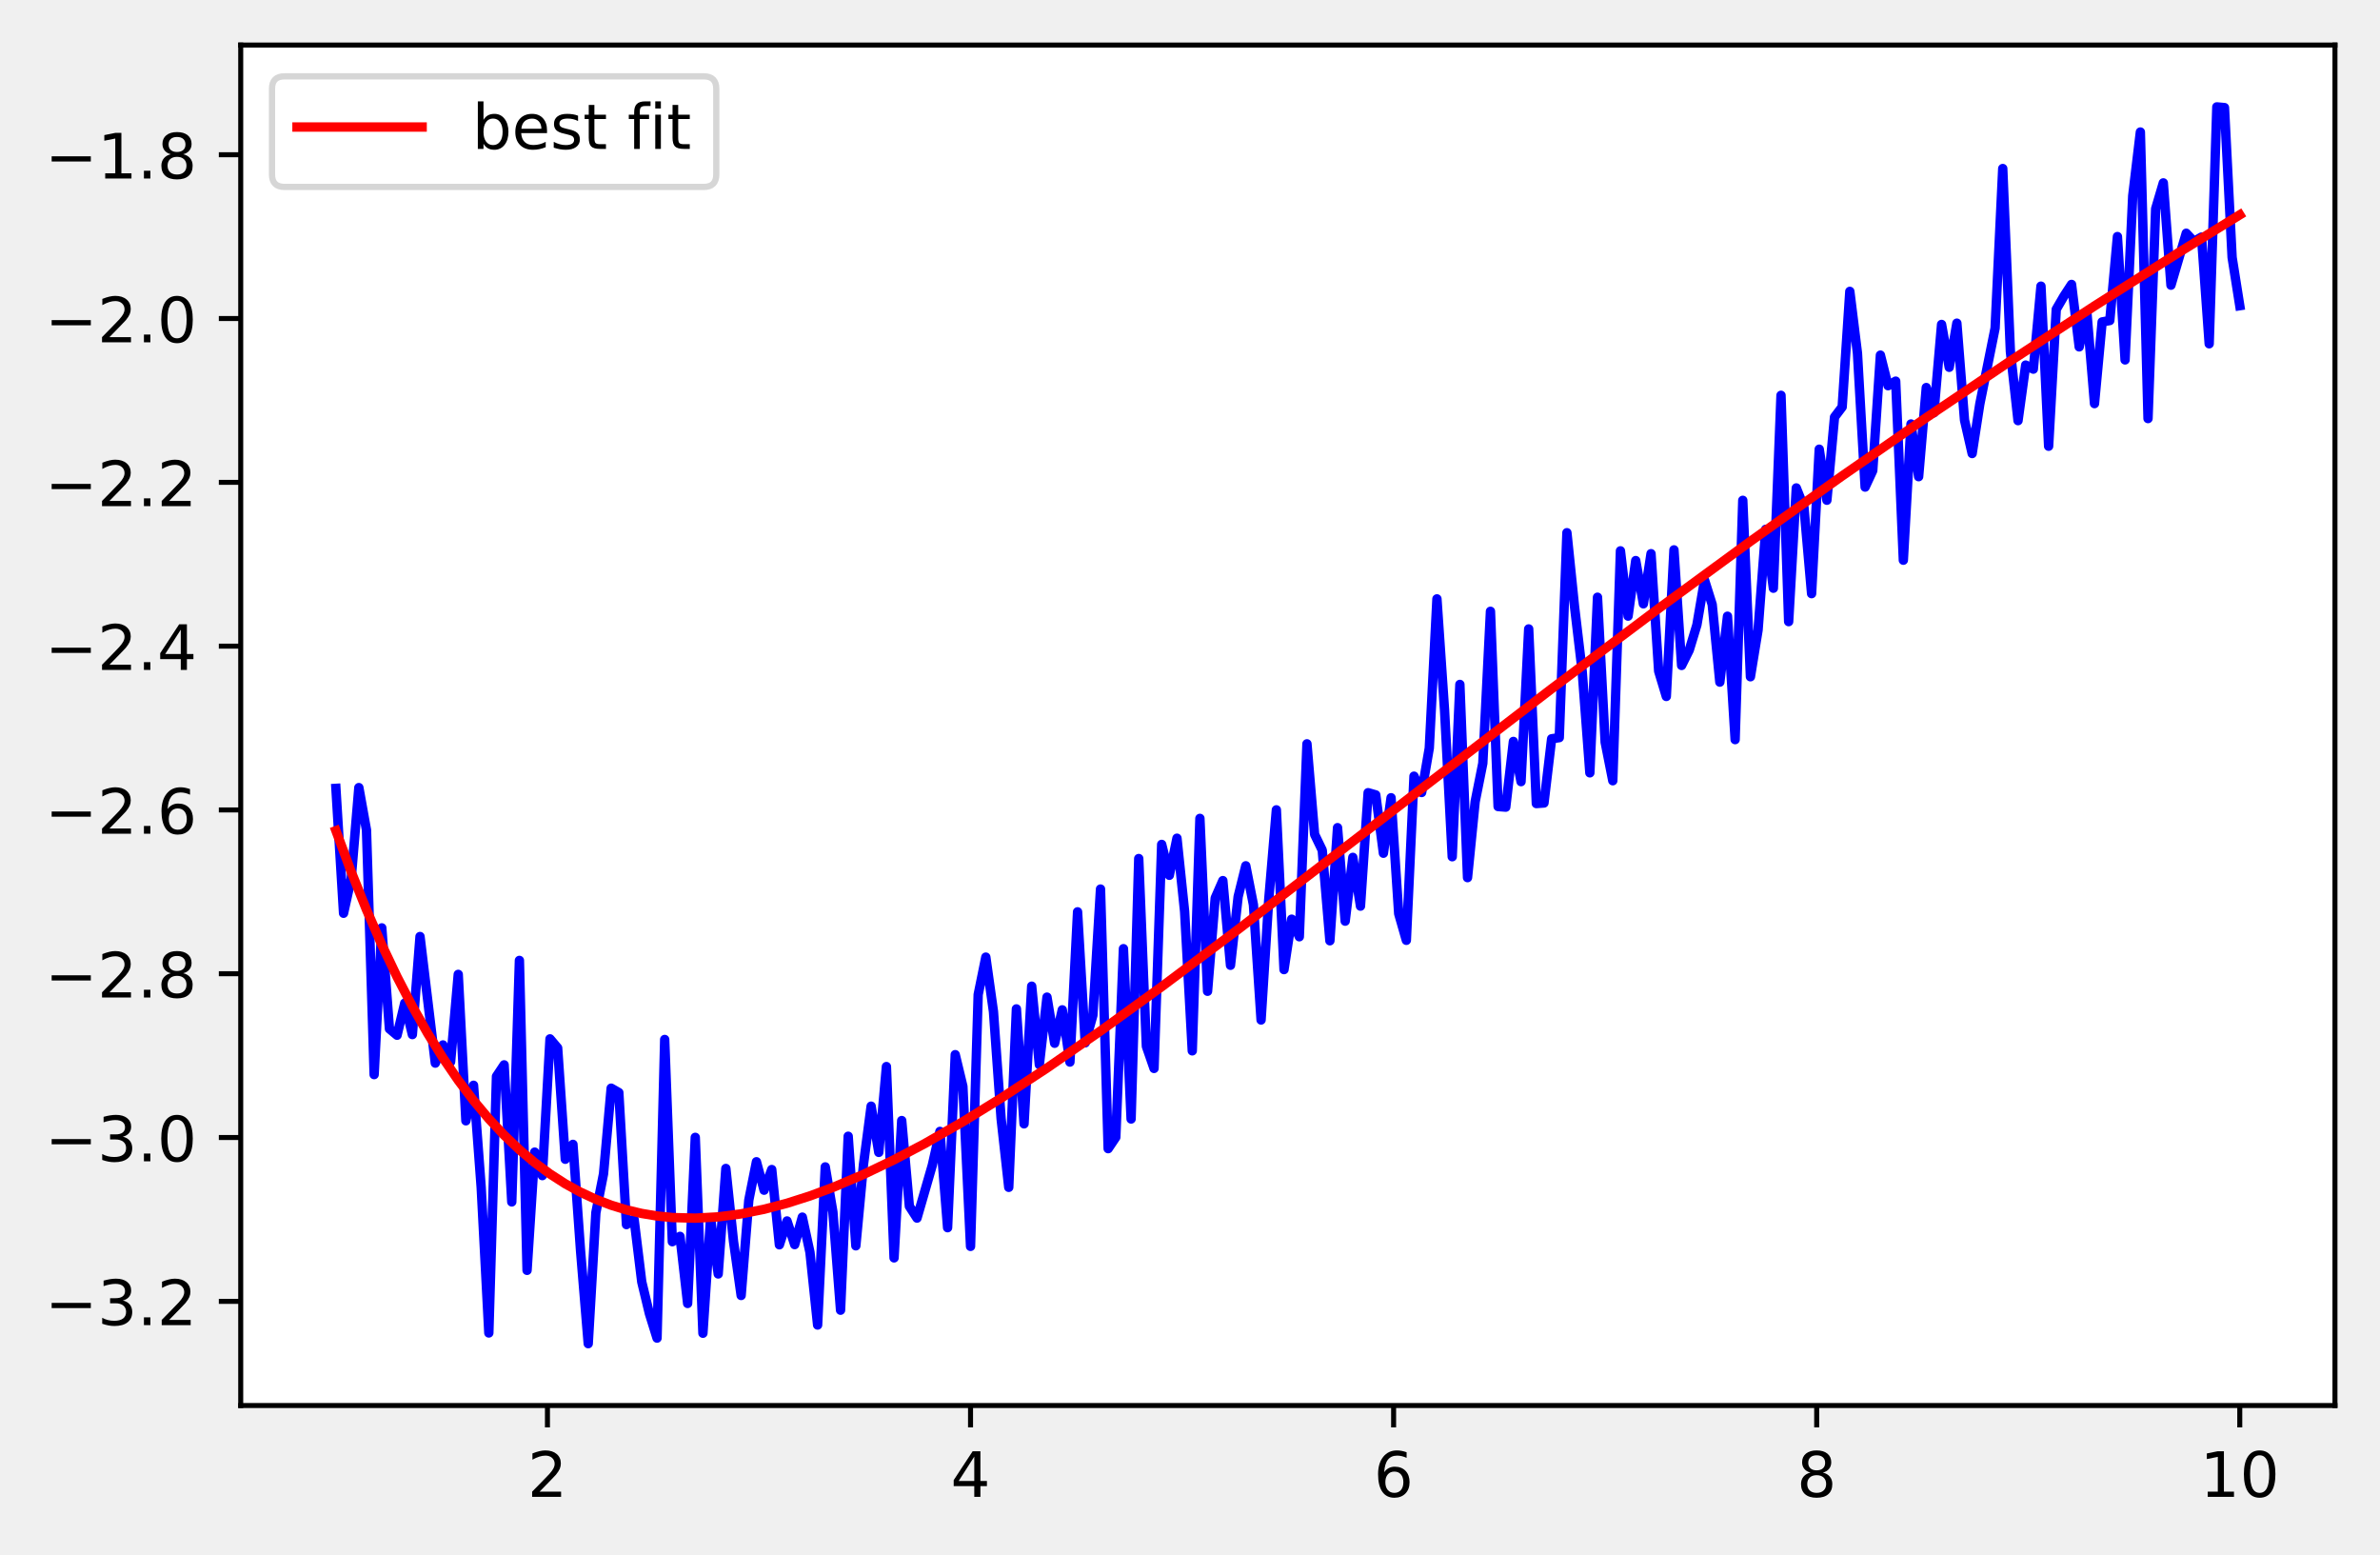
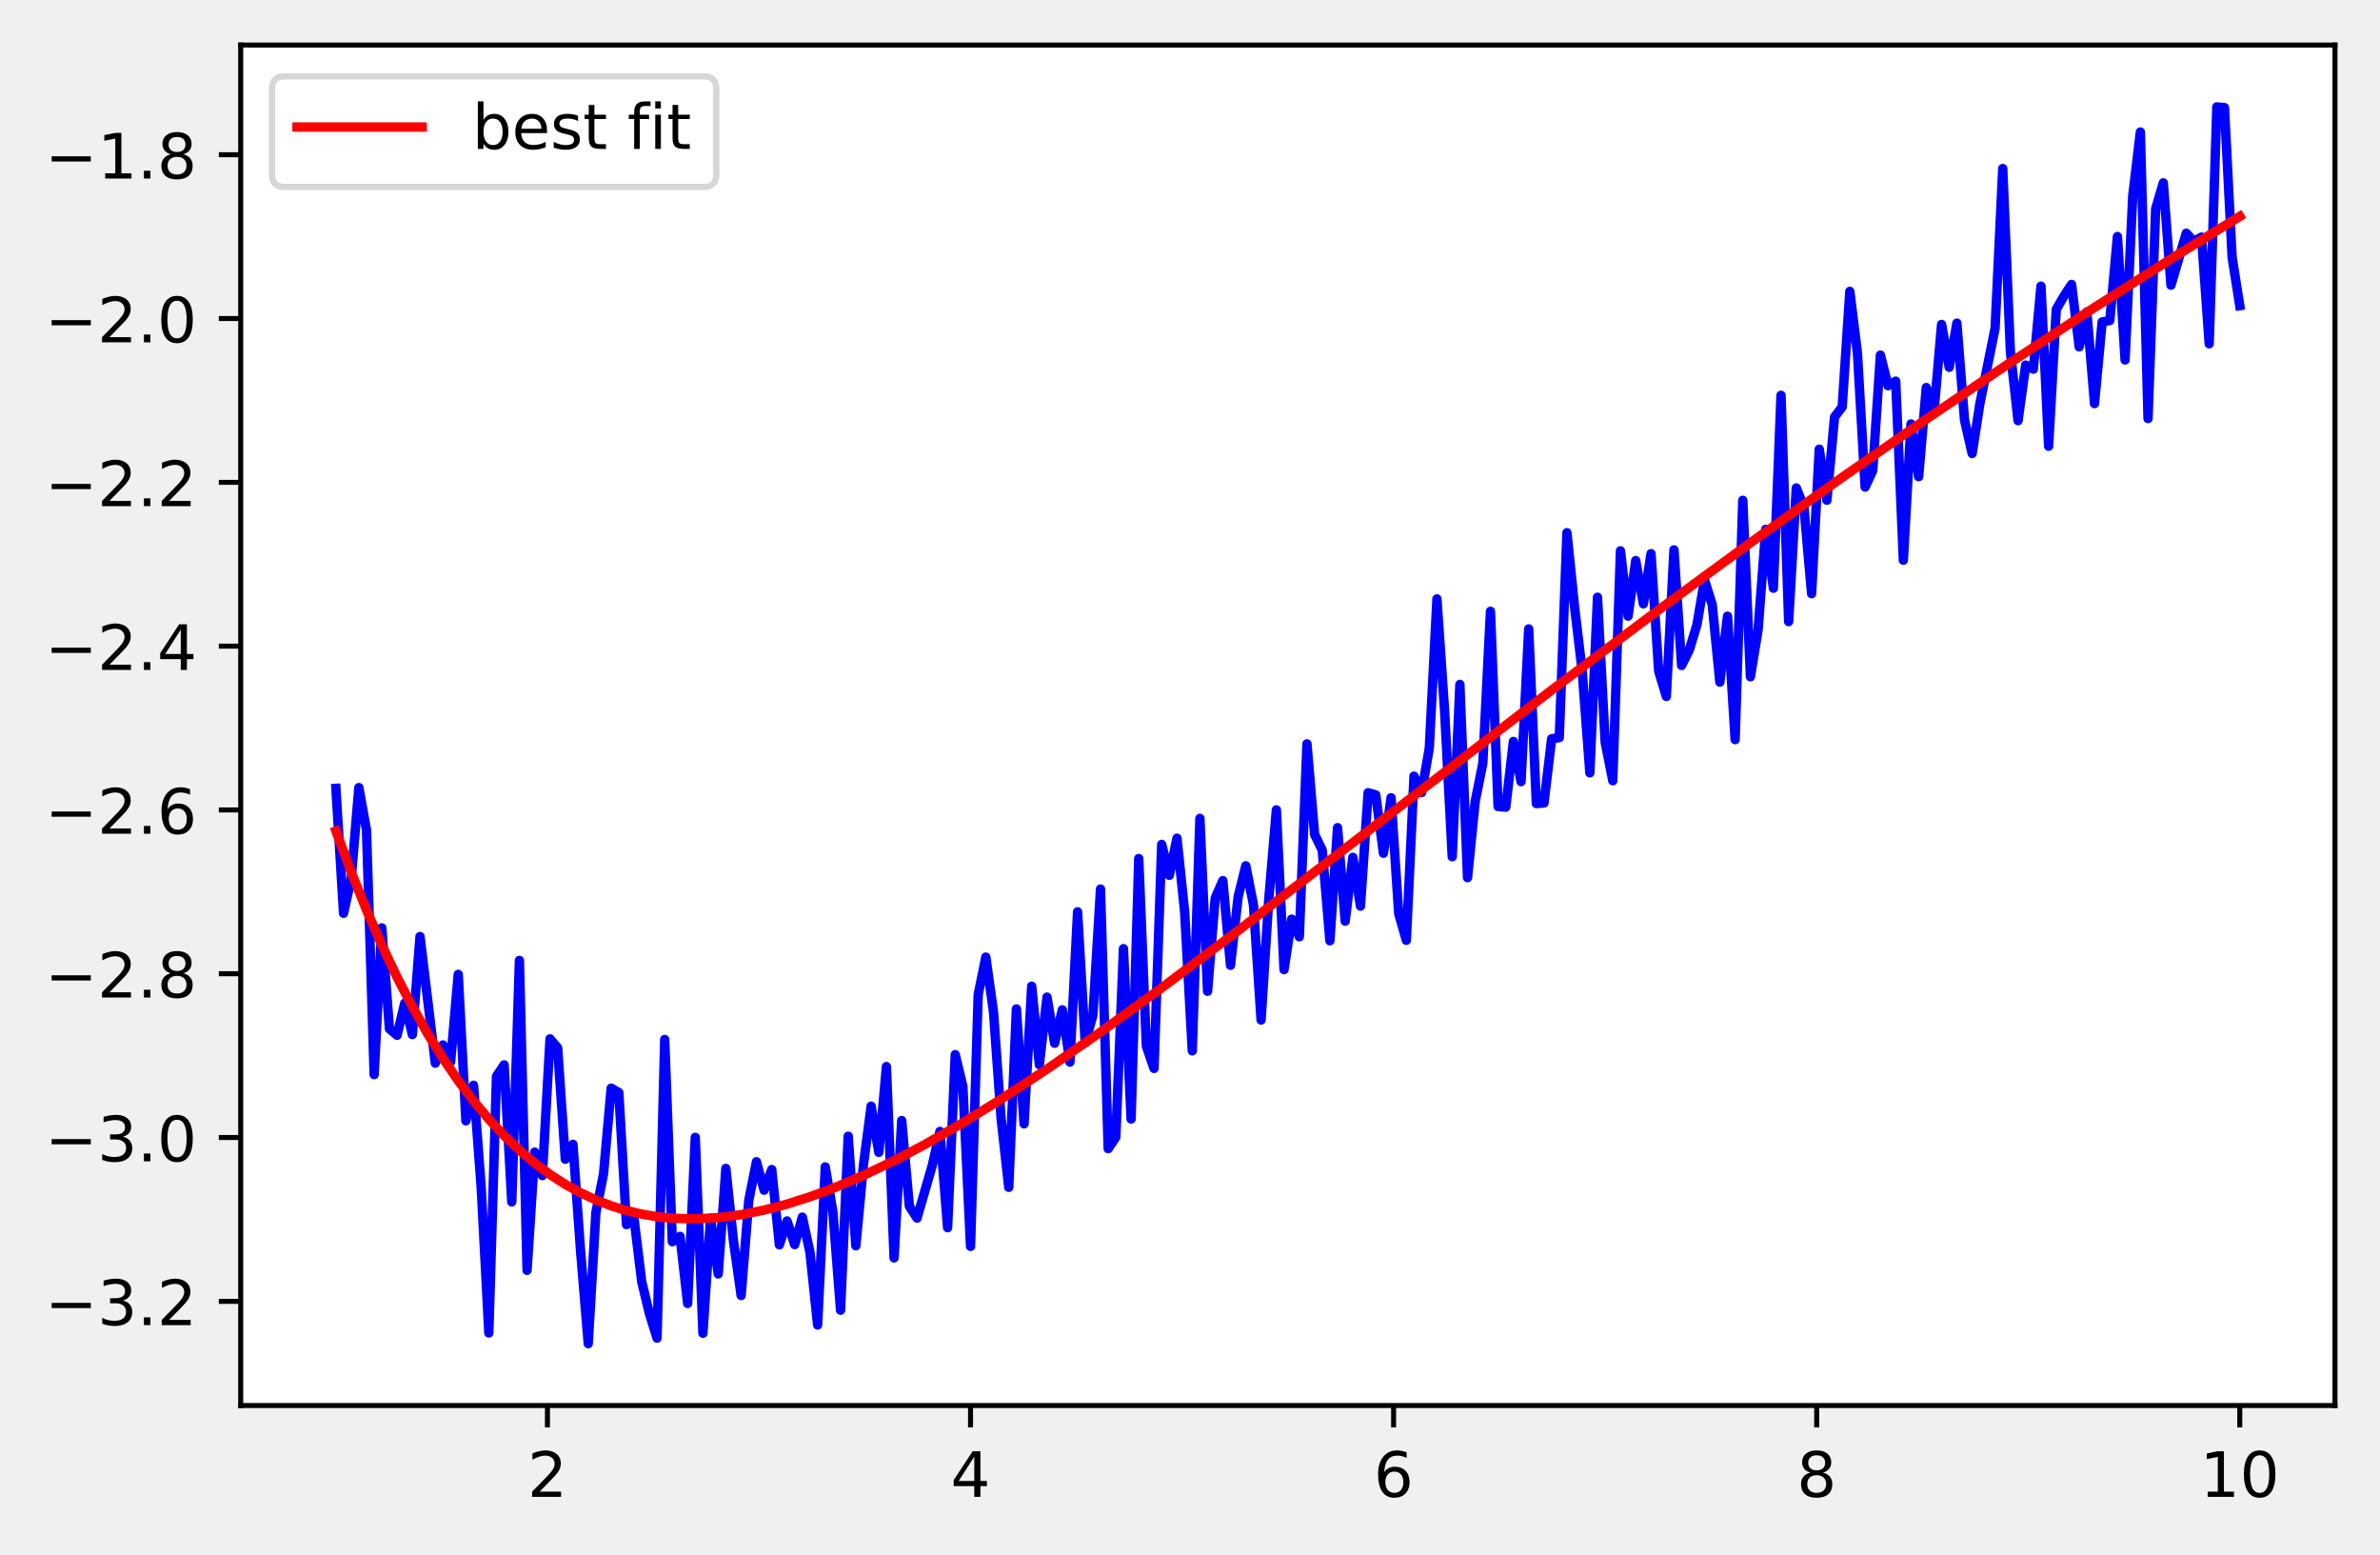
<svg xmlns="http://www.w3.org/2000/svg" xmlns:xlink="http://www.w3.org/1999/xlink" height="248.518pt" version="1.1" viewBox="0 0 380.483 248.518" width="380.483pt">
  <defs>
    <style type="text/css">
*{stroke-linecap:butt;stroke-linejoin:round;}
  </style>
  </defs>
  <g id="figure_1">
    <g id="patch_1">
-       <path d="M -0 248.518 L 380.483 248.518 L 380.483 0 L -0 0 z " style="fill:none;" />
+       <path d="M -0 248.518  L 380.483 248.518  L 380.483 0  L -0 0  z " style="fill:none;" />
    </g>
    <g id="axes_1">
      <g id="patch_2">
-         <path d="M 38.483 224.64 L 373.283 224.64 L 373.283 7.2 L 38.483 7.2 z " style="fill:#ffffff;" />
+         <path d="M 38.483 224.64  L 373.283 224.64  L 373.283 7.2  L 38.483 7.2  z " style="fill:#ffffff;" />
      </g>
      <g id="matplotlib.axis_1">
        <g id="xtick_1">
          <g id="line2d_1">
            <defs>
-               <path d="M 0 0 L 0 3.5 " id="mdfeac07e38" style="stroke:#000000;stroke-width:0.8;" />
-             </defs>
-             <g>
-               <use style="stroke:#000000;stroke-width:0.8;" x="87.519" xlink:href="#mdfeac07e38" y="224.64" />
+               <path d="M 0 0  L 0 3.5  " id="madfdb44b2c" style="stroke:#000000;stroke-width:0.8;" />
+             </defs>
+             <g>
+               <use style="stroke:#000000;stroke-width:0.8;" x="87.519" xlink:href="#madfdb44b2c" y="224.64" />
            </g>
          </g>
          <g id="text_1">
            <defs>
-               <path d="M 19.188 8.297 L 53.609 8.297 L 53.609 0 L 7.328 0 L 7.328 8.297 Q 12.938 14.109 22.625 23.891 Q 32.328 33.688 34.812 36.531 Q 39.547 41.844 41.422 45.531 Q 43.312 49.219 43.312 52.781 Q 43.312 58.594 39.234 62.25 Q 35.156 65.922 28.609 65.922 Q 23.969 65.922 18.812 64.312 Q 13.672 62.703 7.812 59.422 L 7.812 69.391 Q 13.766 71.781 18.938 73 Q 24.125 74.219 28.422 74.219 Q 39.75 74.219 46.484 68.547 Q 53.219 62.891 53.219 53.422 Q 53.219 48.922 51.531 44.891 Q 49.859 40.875 45.406 35.406 Q 44.188 33.984 37.641 27.219 Q 31.109 20.453 19.188 8.297 z " id="DejaVuSans-50" />
+               <path d="M 19.188 8.297  L 53.609 8.297  L 53.609 0  L 7.328 0  L 7.328 8.297  Q 12.938 14.109 22.625 23.891  Q 32.328 33.688 34.812 36.531  Q 39.547 41.844 41.422 45.531  Q 43.312 49.219 43.312 52.781  Q 43.312 58.594 39.234 62.25  Q 35.156 65.922 28.609 65.922  Q 23.969 65.922 18.812 64.312  Q 13.672 62.703 7.812 59.422  L 7.812 69.391  Q 13.766 71.781 18.938 73  Q 24.125 74.219 28.422 74.219  Q 39.75 74.219 46.484 68.547  Q 53.219 62.891 53.219 53.422  Q 53.219 48.922 51.531 44.891  Q 49.859 40.875 45.406 35.406  Q 44.188 33.984 37.641 27.219  Q 31.109 20.453 19.188 8.297  z " id="DejaVuSans-50" />
            </defs>
            <g transform="translate(84.33793 239.2384)scale(0.1 -0.1)">
              <use xlink:href="#DejaVuSans-50" />
            </g>
          </g>
        </g>
        <g id="xtick_2">
          <g id="line2d_2">
            <g>
-               <use style="stroke:#000000;stroke-width:0.8;" x="155.156" xlink:href="#mdfeac07e38" y="224.64" />
+               <use style="stroke:#000000;stroke-width:0.8;" x="155.156" xlink:href="#madfdb44b2c" y="224.64" />
            </g>
          </g>
          <g id="text_2">
            <defs>
-               <path d="M 37.797 64.312 L 12.891 25.391 L 37.797 25.391 z M 35.203 72.906 L 47.609 72.906 L 47.609 25.391 L 58.016 25.391 L 58.016 17.188 L 47.609 17.188 L 47.609 0 L 37.797 0 L 37.797 17.188 L 4.891 17.188 L 4.891 26.703 z " id="DejaVuSans-52" />
+               <path d="M 37.797 64.312  L 12.891 25.391  L 37.797 25.391  z M 35.203 72.906  L 47.609 72.906  L 47.609 25.391  L 58.016 25.391  L 58.016 17.188  L 47.609 17.188  L 47.609 0  L 37.797 0  L 37.797 17.188  L 4.891 17.188  L 4.891 26.703  z " id="DejaVuSans-52" />
            </defs>
            <g transform="translate(151.9743 239.2384)scale(0.1 -0.1)">
              <use xlink:href="#DejaVuSans-52" />
            </g>
          </g>
        </g>
        <g id="xtick_3">
          <g id="line2d_3">
            <g>
-               <use style="stroke:#000000;stroke-width:0.8;" x="222.792" xlink:href="#mdfeac07e38" y="224.64" />
+               <use style="stroke:#000000;stroke-width:0.8;" x="222.792" xlink:href="#madfdb44b2c" y="224.64" />
            </g>
          </g>
          <g id="text_3">
            <defs>
-               <path d="M 33.016 40.375 Q 26.375 40.375 22.484 35.828 Q 18.609 31.297 18.609 23.391 Q 18.609 15.531 22.484 10.953 Q 26.375 6.391 33.016 6.391 Q 39.656 6.391 43.531 10.953 Q 47.406 15.531 47.406 23.391 Q 47.406 31.297 43.531 35.828 Q 39.656 40.375 33.016 40.375 z M 52.594 71.297 L 52.594 62.312 Q 48.875 64.062 45.094 64.984 Q 41.312 65.922 37.594 65.922 Q 27.828 65.922 22.672 59.328 Q 17.531 52.734 16.797 39.406 Q 19.672 43.656 24.016 45.922 Q 28.375 48.188 33.594 48.188 Q 44.578 48.188 50.953 41.516 Q 57.328 34.859 57.328 23.391 Q 57.328 12.156 50.688 5.359 Q 44.047 -1.422 33.016 -1.422 Q 20.359 -1.422 13.672 8.266 Q 6.984 17.969 6.984 36.375 Q 6.984 53.656 15.188 63.938 Q 23.391 74.219 37.203 74.219 Q 40.922 74.219 44.703 73.484 Q 48.484 72.75 52.594 71.297 z " id="DejaVuSans-54" />
+               <path d="M 33.016 40.375  Q 26.375 40.375 22.484 35.828  Q 18.609 31.297 18.609 23.391  Q 18.609 15.531 22.484 10.953  Q 26.375 6.391 33.016 6.391  Q 39.656 6.391 43.531 10.953  Q 47.406 15.531 47.406 23.391  Q 47.406 31.297 43.531 35.828  Q 39.656 40.375 33.016 40.375  z M 52.594 71.297  L 52.594 62.312  Q 48.875 64.062 45.094 64.984  Q 41.312 65.922 37.594 65.922  Q 27.828 65.922 22.672 59.328  Q 17.531 52.734 16.797 39.406  Q 19.672 43.656 24.016 45.922  Q 28.375 48.188 33.594 48.188  Q 44.578 48.188 50.953 41.516  Q 57.328 34.859 57.328 23.391  Q 57.328 12.156 50.688 5.359  Q 44.047 -1.422 33.016 -1.422  Q 20.359 -1.422 13.672 8.266  Q 6.984 17.969 6.984 36.375  Q 6.984 53.656 15.188 63.938  Q 23.391 74.219 37.203 74.219  Q 40.922 74.219 44.703 73.484  Q 48.484 72.75 52.594 71.297  z " id="DejaVuSans-54" />
            </defs>
            <g transform="translate(219.6107 239.2384)scale(0.1 -0.1)">
              <use xlink:href="#DejaVuSans-54" />
            </g>
          </g>
        </g>
        <g id="xtick_4">
          <g id="line2d_4">
            <g>
-               <use style="stroke:#000000;stroke-width:0.8;" x="290.428" xlink:href="#mdfeac07e38" y="224.64" />
+               <use style="stroke:#000000;stroke-width:0.8;" x="290.428" xlink:href="#madfdb44b2c" y="224.64" />
            </g>
          </g>
          <g id="text_4">
            <defs>
-               <path d="M 31.781 34.625 Q 24.75 34.625 20.719 30.859 Q 16.703 27.094 16.703 20.516 Q 16.703 13.922 20.719 10.156 Q 24.75 6.391 31.781 6.391 Q 38.812 6.391 42.859 10.172 Q 46.922 13.969 46.922 20.516 Q 46.922 27.094 42.891 30.859 Q 38.875 34.625 31.781 34.625 z M 21.922 38.812 Q 15.578 40.375 12.031 44.719 Q 8.5 49.078 8.5 55.328 Q 8.5 64.062 14.719 69.141 Q 20.953 74.219 31.781 74.219 Q 42.672 74.219 48.875 69.141 Q 55.078 64.062 55.078 55.328 Q 55.078 49.078 51.531 44.719 Q 48 40.375 41.703 38.812 Q 48.828 37.156 52.797 32.312 Q 56.781 27.484 56.781 20.516 Q 56.781 9.906 50.312 4.234 Q 43.844 -1.422 31.781 -1.422 Q 19.734 -1.422 13.25 4.234 Q 6.781 9.906 6.781 20.516 Q 6.781 27.484 10.781 32.312 Q 14.797 37.156 21.922 38.812 z M 18.312 54.391 Q 18.312 48.734 21.844 45.562 Q 25.391 42.391 31.781 42.391 Q 38.141 42.391 41.719 45.562 Q 45.312 48.734 45.312 54.391 Q 45.312 60.062 41.719 63.234 Q 38.141 66.406 31.781 66.406 Q 25.391 66.406 21.844 63.234 Q 18.312 60.062 18.312 54.391 z " id="DejaVuSans-56" />
+               <path d="M 31.781 34.625  Q 24.75 34.625 20.719 30.859  Q 16.703 27.094 16.703 20.516  Q 16.703 13.922 20.719 10.156  Q 24.75 6.391 31.781 6.391  Q 38.812 6.391 42.859 10.172  Q 46.922 13.969 46.922 20.516  Q 46.922 27.094 42.891 30.859  Q 38.875 34.625 31.781 34.625  z M 21.922 38.812  Q 15.578 40.375 12.031 44.719  Q 8.5 49.078 8.5 55.328  Q 8.5 64.062 14.719 69.141  Q 20.953 74.219 31.781 74.219  Q 42.672 74.219 48.875 69.141  Q 55.078 64.062 55.078 55.328  Q 55.078 49.078 51.531 44.719  Q 48 40.375 41.703 38.812  Q 48.828 37.156 52.797 32.312  Q 56.781 27.484 56.781 20.516  Q 56.781 9.906 50.312 4.234  Q 43.844 -1.422 31.781 -1.422  Q 19.734 -1.422 13.25 4.234  Q 6.781 9.906 6.781 20.516  Q 6.781 27.484 10.781 32.312  Q 14.797 37.156 21.922 38.812  z M 18.312 54.391  Q 18.312 48.734 21.844 45.562  Q 25.391 42.391 31.781 42.391  Q 38.141 42.391 41.719 45.562  Q 45.312 48.734 45.312 54.391  Q 45.312 60.062 41.719 63.234  Q 38.141 66.406 31.781 66.406  Q 25.391 66.406 21.844 63.234  Q 18.312 60.062 18.312 54.391  z " id="DejaVuSans-56" />
            </defs>
            <g transform="translate(287.247 239.2384)scale(0.1 -0.1)">
              <use xlink:href="#DejaVuSans-56" />
            </g>
          </g>
        </g>
        <g id="xtick_5">
          <g id="line2d_5">
            <g>
-               <use style="stroke:#000000;stroke-width:0.8;" x="358.065" xlink:href="#mdfeac07e38" y="224.64" />
+               <use style="stroke:#000000;stroke-width:0.8;" x="358.065" xlink:href="#madfdb44b2c" y="224.64" />
            </g>
          </g>
          <g id="text_5">
            <defs>
-               <path d="M 12.406 8.297 L 28.516 8.297 L 28.516 63.922 L 10.984 60.406 L 10.984 69.391 L 28.422 72.906 L 38.281 72.906 L 38.281 8.297 L 54.391 8.297 L 54.391 0 L 12.406 0 z " id="DejaVuSans-49" />
-               <path d="M 31.781 66.406 Q 24.172 66.406 20.328 58.906 Q 16.5 51.422 16.5 36.375 Q 16.5 21.391 20.328 13.891 Q 24.172 6.391 31.781 6.391 Q 39.453 6.391 43.281 13.891 Q 47.125 21.391 47.125 36.375 Q 47.125 51.422 43.281 58.906 Q 39.453 66.406 31.781 66.406 z M 31.781 74.219 Q 44.047 74.219 50.516 64.516 Q 56.984 54.828 56.984 36.375 Q 56.984 17.969 50.516 8.266 Q 44.047 -1.422 31.781 -1.422 Q 19.531 -1.422 13.062 8.266 Q 6.594 17.969 6.594 36.375 Q 6.594 54.828 13.062 64.516 Q 19.531 74.219 31.781 74.219 z " id="DejaVuSans-48" />
+               <path d="M 12.406 8.297  L 28.516 8.297  L 28.516 63.922  L 10.984 60.406  L 10.984 69.391  L 28.422 72.906  L 38.281 72.906  L 38.281 8.297  L 54.391 8.297  L 54.391 0  L 12.406 0  z " id="DejaVuSans-49" />
+               <path d="M 31.781 66.406  Q 24.172 66.406 20.328 58.906  Q 16.5 51.422 16.5 36.375  Q 16.5 21.391 20.328 13.891  Q 24.172 6.391 31.781 6.391  Q 39.453 6.391 43.281 13.891  Q 47.125 21.391 47.125 36.375  Q 47.125 51.422 43.281 58.906  Q 39.453 66.406 31.781 66.406  z M 31.781 74.219  Q 44.047 74.219 50.516 64.516  Q 56.984 54.828 56.984 36.375  Q 56.984 17.969 50.516 8.266  Q 44.047 -1.422 31.781 -1.422  Q 19.531 -1.422 13.062 8.266  Q 6.594 17.969 6.594 36.375  Q 6.594 54.828 13.062 64.516  Q 19.531 74.219 31.781 74.219  z " id="DejaVuSans-48" />
            </defs>
            <g transform="translate(351.7021 239.2384)scale(0.1 -0.1)">
              <use xlink:href="#DejaVuSans-49" />
              <use x="63.623" xlink:href="#DejaVuSans-48" />
            </g>
          </g>
        </g>
      </g>
      <g id="matplotlib.axis_2">
        <g id="ytick_1">
          <g id="line2d_6">
            <defs>
-               <path d="M 0 0 L -3.5 0 " id="m85d743cda4" style="stroke:#000000;stroke-width:0.8;" />
-             </defs>
-             <g>
-               <use style="stroke:#000000;stroke-width:0.8;" x="38.483" xlink:href="#m85d743cda4" y="207.989" />
+               <path d="M 0 0  L -3.5 0  " id="m1f6b1eca7c" style="stroke:#000000;stroke-width:0.8;" />
+             </defs>
+             <g>
+               <use style="stroke:#000000;stroke-width:0.8;" x="38.483" xlink:href="#m1f6b1eca7c" y="207.989" />
            </g>
          </g>
          <g id="text_6">
            <defs>
-               <path d="M 10.594 35.5 L 73.188 35.5 L 73.188 27.203 L 10.594 27.203 z " id="DejaVuSans-8722" />
-               <path d="M 40.578 39.312 Q 47.656 37.797 51.625 33 Q 55.609 28.219 55.609 21.188 Q 55.609 10.406 48.188 4.484 Q 40.766 -1.422 27.094 -1.422 Q 22.516 -1.422 17.656 -0.516 Q 12.797 0.391 7.625 2.203 L 7.625 11.719 Q 11.719 9.328 16.594 8.109 Q 21.484 6.891 26.812 6.891 Q 36.078 6.891 40.938 10.547 Q 45.797 14.203 45.797 21.188 Q 45.797 27.641 41.281 31.266 Q 36.766 34.906 28.719 34.906 L 20.219 34.906 L 20.219 43.016 L 29.109 43.016 Q 36.375 43.016 40.234 45.922 Q 44.094 48.828 44.094 54.297 Q 44.094 59.906 40.109 62.906 Q 36.141 65.922 28.719 65.922 Q 24.656 65.922 20.016 65.031 Q 15.375 64.156 9.812 62.312 L 9.812 71.094 Q 15.438 72.656 20.344 73.438 Q 25.25 74.219 29.594 74.219 Q 40.828 74.219 47.359 69.109 Q 53.906 64.016 53.906 55.328 Q 53.906 49.266 50.438 45.094 Q 46.969 40.922 40.578 39.312 z " id="DejaVuSans-51" />
-               <path d="M 10.688 12.406 L 21 12.406 L 21 0 L 10.688 0 z " id="DejaVuSans-46" />
+               <path d="M 10.594 35.5  L 73.188 35.5  L 73.188 27.203  L 10.594 27.203  z " id="DejaVuSans-8722" />
+               <path d="M 40.578 39.312  Q 47.656 37.797 51.625 33  Q 55.609 28.219 55.609 21.188  Q 55.609 10.406 48.188 4.484  Q 40.766 -1.422 27.094 -1.422  Q 22.516 -1.422 17.656 -0.516  Q 12.797 0.391 7.625 2.203  L 7.625 11.719  Q 11.719 9.328 16.594 8.109  Q 21.484 6.891 26.812 6.891  Q 36.078 6.891 40.938 10.547  Q 45.797 14.203 45.797 21.188  Q 45.797 27.641 41.281 31.266  Q 36.766 34.906 28.719 34.906  L 20.219 34.906  L 20.219 43.016  L 29.109 43.016  Q 36.375 43.016 40.234 45.922  Q 44.094 48.828 44.094 54.297  Q 44.094 59.906 40.109 62.906  Q 36.141 65.922 28.719 65.922  Q 24.656 65.922 20.016 65.031  Q 15.375 64.156 9.812 62.312  L 9.812 71.094  Q 15.438 72.656 20.344 73.438  Q 25.25 74.219 29.594 74.219  Q 40.828 74.219 47.359 69.109  Q 53.906 64.016 53.906 55.328  Q 53.906 49.266 50.438 45.094  Q 46.969 40.922 40.578 39.312  z " id="DejaVuSans-51" />
+               <path d="M 10.688 12.406  L 21 12.406  L 21 0  L 10.688 0  z " id="DejaVuSans-46" />
            </defs>
            <g transform="translate(7.2 211.7879)scale(0.1 -0.1)">
              <use xlink:href="#DejaVuSans-8722" />
              <use x="83.789" xlink:href="#DejaVuSans-51" />
              <use x="147.412" xlink:href="#DejaVuSans-46" />
              <use x="179.199" xlink:href="#DejaVuSans-50" />
            </g>
          </g>
        </g>
        <g id="ytick_2">
          <g id="line2d_7">
            <g>
-               <use style="stroke:#000000;stroke-width:0.8;" x="38.483" xlink:href="#m85d743cda4" y="181.809" />
+               <use style="stroke:#000000;stroke-width:0.8;" x="38.483" xlink:href="#m1f6b1eca7c" y="181.809" />
            </g>
          </g>
          <g id="text_7">
            <g transform="translate(7.2 185.6084)scale(0.1 -0.1)">
              <use xlink:href="#DejaVuSans-8722" />
              <use x="83.789" xlink:href="#DejaVuSans-51" />
              <use x="147.412" xlink:href="#DejaVuSans-46" />
              <use x="179.199" xlink:href="#DejaVuSans-48" />
            </g>
          </g>
        </g>
        <g id="ytick_3">
          <g id="line2d_8">
            <g>
-               <use style="stroke:#000000;stroke-width:0.8;" x="38.483" xlink:href="#m85d743cda4" y="155.63" />
+               <use style="stroke:#000000;stroke-width:0.8;" x="38.483" xlink:href="#m1f6b1eca7c" y="155.63" />
            </g>
          </g>
          <g id="text_8">
            <g transform="translate(7.2 159.429)scale(0.1 -0.1)">
              <use xlink:href="#DejaVuSans-8722" />
              <use x="83.789" xlink:href="#DejaVuSans-50" />
              <use x="147.412" xlink:href="#DejaVuSans-46" />
              <use x="179.199" xlink:href="#DejaVuSans-56" />
            </g>
          </g>
        </g>
        <g id="ytick_4">
          <g id="line2d_9">
            <g>
-               <use style="stroke:#000000;stroke-width:0.8;" x="38.483" xlink:href="#m85d743cda4" y="129.45" />
+               <use style="stroke:#000000;stroke-width:0.8;" x="38.483" xlink:href="#m1f6b1eca7c" y="129.45" />
            </g>
          </g>
          <g id="text_9">
            <g transform="translate(7.2 133.2495)scale(0.1 -0.1)">
              <use xlink:href="#DejaVuSans-8722" />
              <use x="83.789" xlink:href="#DejaVuSans-50" />
              <use x="147.412" xlink:href="#DejaVuSans-46" />
              <use x="179.199" xlink:href="#DejaVuSans-54" />
            </g>
          </g>
        </g>
        <g id="ytick_5">
          <g id="line2d_10">
            <g>
-               <use style="stroke:#000000;stroke-width:0.8;" x="38.483" xlink:href="#m85d743cda4" y="103.271" />
+               <use style="stroke:#000000;stroke-width:0.8;" x="38.483" xlink:href="#m1f6b1eca7c" y="103.271" />
            </g>
          </g>
          <g id="text_10">
            <g transform="translate(7.2 107.0701)scale(0.1 -0.1)">
              <use xlink:href="#DejaVuSans-8722" />
              <use x="83.789" xlink:href="#DejaVuSans-50" />
              <use x="147.412" xlink:href="#DejaVuSans-46" />
              <use x="179.199" xlink:href="#DejaVuSans-52" />
            </g>
          </g>
        </g>
        <g id="ytick_6">
          <g id="line2d_11">
            <g>
-               <use style="stroke:#000000;stroke-width:0.8;" x="38.483" xlink:href="#m85d743cda4" y="77.091" />
+               <use style="stroke:#000000;stroke-width:0.8;" x="38.483" xlink:href="#m1f6b1eca7c" y="77.091" />
            </g>
          </g>
          <g id="text_11">
            <g transform="translate(7.2 80.89064)scale(0.1 -0.1)">
              <use xlink:href="#DejaVuSans-8722" />
              <use x="83.789" xlink:href="#DejaVuSans-50" />
              <use x="147.412" xlink:href="#DejaVuSans-46" />
              <use x="179.199" xlink:href="#DejaVuSans-50" />
            </g>
          </g>
        </g>
        <g id="ytick_7">
          <g id="line2d_12">
            <g>
-               <use style="stroke:#000000;stroke-width:0.8;" x="38.483" xlink:href="#m85d743cda4" y="50.912" />
+               <use style="stroke:#000000;stroke-width:0.8;" x="38.483" xlink:href="#m1f6b1eca7c" y="50.912" />
            </g>
          </g>
          <g id="text_12">
            <g transform="translate(7.2 54.7112)scale(0.1 -0.1)">
              <use xlink:href="#DejaVuSans-8722" />
              <use x="83.789" xlink:href="#DejaVuSans-50" />
              <use x="147.412" xlink:href="#DejaVuSans-46" />
              <use x="179.199" xlink:href="#DejaVuSans-48" />
            </g>
          </g>
        </g>
        <g id="ytick_8">
          <g id="line2d_13">
            <g>
-               <use style="stroke:#000000;stroke-width:0.8;" x="38.483" xlink:href="#m85d743cda4" y="24.733" />
+               <use style="stroke:#000000;stroke-width:0.8;" x="38.483" xlink:href="#m1f6b1eca7c" y="24.733" />
            </g>
          </g>
          <g id="text_13">
            <g transform="translate(7.2 28.53175)scale(0.1 -0.1)">
              <use xlink:href="#DejaVuSans-8722" />
              <use x="83.789" xlink:href="#DejaVuSans-49" />
              <use x="147.412" xlink:href="#DejaVuSans-46" />
              <use x="179.199" xlink:href="#DejaVuSans-56" />
            </g>
          </g>
        </g>
      </g>
      <g id="line2d_14">
-         <path clip-path="url(#p084a7717a3)" d="M 53.701 126.002 L 54.923 145.963 L 56.146 140.429 L 57.368 125.879 L 58.59 132.672 L 59.813 171.751 L 61.035 148.3 L 62.257 164.433 L 63.48 165.458 L 64.702 160.327 L 65.924 165.353 L 67.147 149.681 L 69.591 169.915 L 70.814 167.011 L 72.036 169.714 L 73.258 155.733 L 74.481 179.134 L 75.703 173.458 L 76.926 189.795 L 78.148 213.044 L 79.37 172.035 L 80.593 170.194 L 81.815 192.097 L 83.037 153.501 L 84.26 203.034 L 85.482 184.141 L 86.704 187.892 L 87.927 166.04 L 89.149 167.491 L 90.371 185.279 L 91.594 182.901 L 92.816 199.979 L 94.038 214.756 L 95.261 193.817 L 96.483 187.615 L 97.705 173.922 L 98.928 174.618 L 100.15 195.725 L 101.372 194.877 L 102.595 204.879 L 103.817 209.944 L 105.039 213.864 L 106.262 166.137 L 107.484 198.457 L 108.706 197.605 L 109.929 208.327 L 111.151 181.781 L 112.374 213.087 L 113.596 194.724 L 114.818 203.612 L 116.041 186.753 L 117.263 198.406 L 118.485 207.052 L 119.708 191.822 L 120.93 185.679 L 122.152 190.224 L 123.375 186.924 L 124.597 198.952 L 125.819 195.143 L 127.042 198.922 L 128.264 194.531 L 129.486 200.154 L 130.709 211.773 L 131.931 186.502 L 133.153 193.713 L 134.376 209.404 L 135.598 181.602 L 136.82 199.113 L 138.043 186.117 L 139.265 176.797 L 140.487 184.181 L 141.71 170.467 L 142.932 201.043 L 144.154 179.095 L 145.377 192.794 L 146.599 194.683 L 149.044 186.23 L 150.266 180.831 L 151.489 196.219 L 152.711 168.564 L 153.933 173.637 L 155.156 199.206 L 156.378 158.969 L 157.6 152.975 L 158.823 161.693 L 160.045 178.798 L 161.267 189.768 L 162.49 161.249 L 163.712 179.619 L 164.934 157.62 L 166.157 170.165 L 167.379 159.369 L 168.601 166.741 L 169.824 161.4 L 171.046 169.747 L 172.268 145.735 L 173.491 166.67 L 174.713 162.28 L 175.935 142.096 L 177.158 183.585 L 178.38 181.762 L 179.602 151.626 L 180.825 178.846 L 182.047 137.218 L 183.269 167.237 L 184.492 170.764 L 185.714 134.96 L 186.936 139.896 L 188.159 133.97 L 189.381 145.69 L 190.604 167.952 L 191.826 130.8 L 193.048 158.43 L 194.271 143.532 L 195.493 140.746 L 196.715 154.28 L 197.938 143.314 L 199.16 138.377 L 200.382 144.614 L 201.605 163.021 L 202.827 143.812 L 204.049 129.436 L 205.272 154.968 L 206.494 146.91 L 207.716 149.719 L 208.939 118.886 L 210.161 133.358 L 211.383 135.888 L 212.606 150.36 L 213.828 132.282 L 215.05 147.223 L 216.273 137.033 L 217.495 144.824 L 218.717 126.695 L 219.94 127.049 L 221.162 136.368 L 222.384 127.502 L 223.607 146.035 L 224.829 150.287 L 226.051 124.054 L 227.274 126.661 L 228.496 119.567 L 229.719 95.719 L 230.941 113.585 L 232.163 136.929 L 233.386 109.39 L 234.608 140.268 L 235.83 128.115 L 237.053 121.995 L 238.275 97.704 L 239.497 128.907 L 240.72 129.004 L 241.942 118.502 L 243.164 124.925 L 244.387 100.52 L 245.609 128.43 L 246.831 128.34 L 248.054 118.077 L 249.276 117.892 L 250.498 85.142 L 251.721 96.998 L 252.943 107.306 L 254.165 123.52 L 255.388 95.454 L 256.61 118.626 L 257.832 124.782 L 259.055 88.039 L 260.277 98.471 L 261.499 89.595 L 262.722 96.507 L 263.944 88.494 L 265.166 107.263 L 266.389 111.312 L 267.611 87.885 L 268.834 106.357 L 270.056 103.902 L 271.278 99.875 L 272.501 92.72 L 273.723 96.62 L 274.945 109.023 L 276.168 98.49 L 277.39 118.21 L 278.612 79.965 L 279.835 108.163 L 281.057 100.694 L 282.279 84.601 L 283.502 94.012 L 284.724 63.182 L 285.946 99.353 L 287.169 77.986 L 288.391 81.049 L 289.613 94.88 L 290.836 71.796 L 292.058 79.949 L 293.28 66.66 L 294.503 65.044 L 295.725 46.57 L 296.947 56.455 L 298.17 77.848 L 299.392 75.217 L 300.614 56.758 L 301.837 61.646 L 303.059 60.917 L 304.281 89.536 L 305.504 67.765 L 306.726 76.185 L 307.949 61.941 L 309.171 65.971 L 310.393 51.856 L 311.616 58.704 L 312.838 51.651 L 314.06 67.138 L 315.283 72.487 L 316.505 64.586 L 318.95 52.448 L 320.172 26.937 L 321.394 56.165 L 322.617 67.229 L 323.839 58.35 L 325.061 58.997 L 326.284 45.736 L 327.506 71.319 L 328.728 49.437 L 329.951 47.332 L 331.173 45.46 L 332.395 55.439 L 333.618 49.857 L 334.84 64.508 L 336.062 51.452 L 337.285 51.229 L 338.507 37.809 L 339.729 57.523 L 340.952 31.299 L 342.174 21.1 L 343.397 66.898 L 344.619 33.366 L 345.841 29.23 L 347.064 45.581 L 349.508 37.277 L 350.731 38.59 L 351.953 37.893 L 353.175 54.945 L 354.398 17.084 L 355.62 17.198 L 356.842 41.142 L 358.065 48.858 L 358.065 48.858 " style="fill:none;stroke:#0000ff;stroke-linecap:square;stroke-width:1.5;" />
+         <path clip-path="url(#p1a7168d924)" d="M 53.701 126.002  L 54.923 145.963  L 56.146 140.429  L 57.368 125.879  L 58.59 132.672  L 59.813 171.751  L 61.035 148.3  L 62.257 164.433  L 63.48 165.458  L 64.702 160.327  L 65.924 165.353  L 67.147 149.681  L 69.591 169.915  L 70.814 167.011  L 72.036 169.714  L 73.258 155.733  L 74.481 179.134  L 75.703 173.458  L 76.926 189.795  L 78.148 213.044  L 79.37 172.035  L 80.593 170.194  L 81.815 192.097  L 83.037 153.501  L 84.26 203.034  L 85.482 184.141  L 86.704 187.892  L 87.927 166.04  L 89.149 167.491  L 90.371 185.279  L 91.594 182.901  L 92.816 199.979  L 94.038 214.756  L 95.261 193.817  L 96.483 187.615  L 97.705 173.922  L 98.928 174.618  L 100.15 195.725  L 101.372 194.877  L 102.595 204.879  L 103.817 209.944  L 105.039 213.864  L 106.262 166.137  L 107.484 198.457  L 108.706 197.605  L 109.929 208.327  L 111.151 181.781  L 112.374 213.087  L 113.596 194.724  L 114.818 203.612  L 116.041 186.753  L 117.263 198.406  L 118.485 207.052  L 119.708 191.822  L 120.93 185.679  L 122.152 190.224  L 123.375 186.924  L 124.597 198.952  L 125.819 195.143  L 127.042 198.922  L 128.264 194.531  L 129.486 200.154  L 130.709 211.773  L 131.931 186.502  L 133.153 193.713  L 134.376 209.404  L 135.598 181.602  L 136.82 199.113  L 138.043 186.117  L 139.265 176.797  L 140.487 184.181  L 141.71 170.467  L 142.932 201.043  L 144.154 179.095  L 145.377 192.794  L 146.599 194.683  L 149.044 186.23  L 150.266 180.831  L 151.489 196.219  L 152.711 168.564  L 153.933 173.637  L 155.156 199.206  L 156.378 158.969  L 157.6 152.975  L 158.823 161.693  L 160.045 178.798  L 161.267 189.768  L 162.49 161.249  L 163.712 179.619  L 164.934 157.62  L 166.157 170.165  L 167.379 159.369  L 168.601 166.741  L 169.824 161.4  L 171.046 169.747  L 172.268 145.735  L 173.491 166.67  L 174.713 162.28  L 175.935 142.096  L 177.158 183.585  L 178.38 181.762  L 179.602 151.626  L 180.825 178.846  L 182.047 137.218  L 183.269 167.237  L 184.492 170.764  L 185.714 134.96  L 186.936 139.896  L 188.159 133.97  L 189.381 145.69  L 190.604 167.952  L 191.826 130.8  L 193.048 158.43  L 194.271 143.532  L 195.493 140.746  L 196.715 154.28  L 197.938 143.314  L 199.16 138.377  L 200.382 144.614  L 201.605 163.021  L 202.827 143.812  L 204.049 129.436  L 205.272 154.968  L 206.494 146.91  L 207.716 149.719  L 208.939 118.886  L 210.161 133.358  L 211.383 135.888  L 212.606 150.36  L 213.828 132.282  L 215.05 147.223  L 216.273 137.033  L 217.495 144.824  L 218.717 126.695  L 219.94 127.049  L 221.162 136.368  L 222.384 127.502  L 223.607 146.035  L 224.829 150.287  L 226.051 124.054  L 227.274 126.661  L 228.496 119.567  L 229.719 95.719  L 230.941 113.585  L 232.163 136.929  L 233.386 109.39  L 234.608 140.268  L 235.83 128.115  L 237.053 121.995  L 238.275 97.704  L 239.497 128.907  L 240.72 129.004  L 241.942 118.502  L 243.164 124.925  L 244.387 100.52  L 245.609 128.43  L 246.831 128.34  L 248.054 118.077  L 249.276 117.892  L 250.498 85.142  L 251.721 96.998  L 252.943 107.306  L 254.165 123.52  L 255.388 95.454  L 256.61 118.626  L 257.832 124.782  L 259.055 88.039  L 260.277 98.471  L 261.499 89.595  L 262.722 96.507  L 263.944 88.494  L 265.166 107.263  L 266.389 111.312  L 267.611 87.885  L 268.834 106.357  L 270.056 103.902  L 271.278 99.875  L 272.501 92.72  L 273.723 96.62  L 274.945 109.023  L 276.168 98.49  L 277.39 118.21  L 278.612 79.965  L 279.835 108.163  L 281.057 100.694  L 282.279 84.601  L 283.502 94.012  L 284.724 63.182  L 285.946 99.353  L 287.169 77.986  L 288.391 81.049  L 289.613 94.88  L 290.836 71.796  L 292.058 79.949  L 293.28 66.66  L 294.503 65.044  L 295.725 46.57  L 296.947 56.455  L 298.17 77.848  L 299.392 75.217  L 300.614 56.758  L 301.837 61.646  L 303.059 60.917  L 304.281 89.536  L 305.504 67.765  L 306.726 76.185  L 307.949 61.941  L 309.171 65.971  L 310.393 51.856  L 311.616 58.704  L 312.838 51.651  L 314.06 67.138  L 315.283 72.487  L 316.505 64.586  L 318.95 52.448  L 320.172 26.937  L 321.394 56.165  L 322.617 67.229  L 323.839 58.35  L 325.061 58.997  L 326.284 45.736  L 327.506 71.319  L 328.728 49.437  L 329.951 47.332  L 331.173 45.46  L 332.395 55.439  L 333.618 49.857  L 334.84 64.508  L 336.062 51.452  L 337.285 51.229  L 338.507 37.809  L 339.729 57.523  L 340.952 31.299  L 342.174 21.1  L 343.397 66.898  L 344.619 33.366  L 345.841 29.23  L 347.064 45.581  L 349.508 37.277  L 350.731 38.59  L 351.953 37.893  L 353.175 54.945  L 354.398 17.084  L 355.62 17.198  L 356.842 41.142  L 358.065 48.858  L 358.065 48.858  " style="fill:none;stroke:#0000ff;stroke-linecap:square;stroke-width:1.5;" />
      </g>
      <g id="line2d_15">
-         <path clip-path="url(#p084a7717a3)" d="M 53.701 132.766 L 56.146 139.339 L 58.59 145.406 L 61.035 150.995 L 63.48 156.134 L 65.924 160.847 L 68.369 165.158 L 70.814 169.089 L 73.258 172.662 L 75.703 175.897 L 78.148 178.813 L 80.593 181.428 L 83.037 183.758 L 85.482 185.821 L 87.927 187.631 L 90.371 189.203 L 92.816 190.551 L 95.261 191.687 L 97.705 192.623 L 100.15 193.371 L 102.595 193.943 L 105.039 194.348 L 107.484 194.596 L 111.151 194.694 L 114.818 194.489 L 118.485 194.007 L 122.152 193.274 L 125.819 192.312 L 129.486 191.142 L 133.153 189.782 L 138.043 187.706 L 142.932 185.362 L 147.821 182.785 L 153.933 179.282 L 160.045 175.512 L 167.379 170.701 L 175.935 164.775 L 185.714 157.696 L 197.938 148.538 L 216.273 134.476 L 248.054 110.081 L 265.166 97.25 L 279.835 86.517 L 294.503 76.065 L 307.949 66.747 L 321.394 57.69 L 334.84 48.898 L 348.286 40.371 L 358.065 34.335 L 358.065 34.335 " style="fill:none;stroke:#ff0000;stroke-linecap:square;stroke-width:1.5;" />
+         <path clip-path="url(#p1a7168d924)" d="M 53.701 132.813  L 56.146 139.389  L 58.59 145.46  L 61.035 151.053  L 63.48 156.195  L 65.924 160.911  L 68.369 165.226  L 70.814 169.16  L 73.258 172.736  L 75.703 175.974  L 78.148 178.893  L 80.593 181.511  L 83.037 183.845  L 85.482 185.911  L 87.927 187.724  L 90.371 189.299  L 92.816 190.649  L 95.261 191.787  L 97.705 192.727  L 100.15 193.478  L 102.595 194.052  L 105.039 194.46  L 107.484 194.71  L 111.151 194.812  L 114.818 194.611  L 118.485 194.133  L 122.152 193.404  L 125.819 192.445  L 129.486 191.279  L 133.153 189.923  L 138.043 187.85  L 142.932 185.511  L 147.821 182.938  L 153.933 179.44  L 160.045 175.675  L 167.379 170.87  L 175.935 164.95  L 185.714 157.877  L 197.938 148.728  L 216.273 134.676  L 248.054 110.296  L 265.166 97.472  L 279.835 86.744  L 294.503 76.296  L 307.949 66.981  L 321.394 57.927  L 334.84 49.137  L 348.286 40.612  L 358.065 34.578  L 358.065 34.578  " style="fill:none;stroke:#ff0000;stroke-linecap:square;stroke-width:1.5;" />
      </g>
      <g id="patch_3">
-         <path d="M 38.483 224.64 L 38.483 7.2 " style="fill:none;stroke:#000000;stroke-linecap:square;stroke-linejoin:miter;stroke-width:0.8;" />
+         <path d="M 38.483 224.64  L 38.483 7.2  " style="fill:none;stroke:#000000;stroke-linecap:square;stroke-linejoin:miter;stroke-width:0.8;" />
      </g>
      <g id="patch_4">
-         <path d="M 373.283 224.64 L 373.283 7.2 " style="fill:none;stroke:#000000;stroke-linecap:square;stroke-linejoin:miter;stroke-width:0.8;" />
+         <path d="M 373.283 224.64  L 373.283 7.2  " style="fill:none;stroke:#000000;stroke-linecap:square;stroke-linejoin:miter;stroke-width:0.8;" />
      </g>
      <g id="patch_5">
-         <path d="M 38.483 224.64 L 373.283 224.64 " style="fill:none;stroke:#000000;stroke-linecap:square;stroke-linejoin:miter;stroke-width:0.8;" />
+         <path d="M 38.483 224.64  L 373.283 224.64  " style="fill:none;stroke:#000000;stroke-linecap:square;stroke-linejoin:miter;stroke-width:0.8;" />
      </g>
      <g id="patch_6">
-         <path d="M 38.483 7.2 L 373.283 7.2 " style="fill:none;stroke:#000000;stroke-linecap:square;stroke-linejoin:miter;stroke-width:0.8;" />
+         <path d="M 38.483 7.2  L 373.283 7.2  " style="fill:none;stroke:#000000;stroke-linecap:square;stroke-linejoin:miter;stroke-width:0.8;" />
      </g>
      <g id="legend_1">
        <g id="patch_7">
-           <path d="M 45.483 29.878 L 112.511 29.878 Q 114.511 29.878 114.511 27.878 L 114.511 14.2 Q 114.511 12.2 112.511 12.2 L 45.483 12.2 Q 43.483 12.2 43.483 14.2 L 43.483 27.878 Q 43.483 29.878 45.483 29.878 z " style="fill:#ffffff;opacity:0.8;stroke:#cccccc;stroke-linejoin:miter;" />
+           <path d="M 45.483 29.878  L 112.511 29.878  Q 114.511 29.878 114.511 27.878  L 114.511 14.2  Q 114.511 12.2 112.511 12.2  L 45.483 12.2  Q 43.483 12.2 43.483 14.2  L 43.483 27.878  Q 43.483 29.878 45.483 29.878  z " style="fill:#ffffff;opacity:0.8;stroke:#cccccc;stroke-linejoin:miter;" />
        </g>
        <g id="line2d_16">
-           <path d="M 47.483 20.298 L 67.483 20.298 " style="fill:none;stroke:#ff0000;stroke-linecap:square;stroke-width:1.5;" />
+           <path d="M 47.483 20.298  L 67.483 20.298  " style="fill:none;stroke:#ff0000;stroke-linecap:square;stroke-width:1.5;" />
        </g>
        <g id="line2d_17" />
        <g id="text_14">
          <defs>
-             <path d="M 48.688 27.297 Q 48.688 37.203 44.609 42.844 Q 40.531 48.484 33.406 48.484 Q 26.266 48.484 22.188 42.844 Q 18.109 37.203 18.109 27.297 Q 18.109 17.391 22.188 11.75 Q 26.266 6.109 33.406 6.109 Q 40.531 6.109 44.609 11.75 Q 48.688 17.391 48.688 27.297 z M 18.109 46.391 Q 20.953 51.266 25.266 53.625 Q 29.594 56 35.594 56 Q 45.562 56 51.781 48.094 Q 58.016 40.188 58.016 27.297 Q 58.016 14.406 51.781 6.484 Q 45.562 -1.422 35.594 -1.422 Q 29.594 -1.422 25.266 0.953 Q 20.953 3.328 18.109 8.203 L 18.109 0 L 9.078 0 L 9.078 75.984 L 18.109 75.984 z " id="DejaVuSans-98" />
-             <path d="M 56.203 29.594 L 56.203 25.203 L 14.891 25.203 Q 15.484 15.922 20.484 11.062 Q 25.484 6.203 34.422 6.203 Q 39.594 6.203 44.453 7.469 Q 49.312 8.734 54.109 11.281 L 54.109 2.781 Q 49.266 0.734 44.188 -0.344 Q 39.109 -1.422 33.891 -1.422 Q 20.797 -1.422 13.156 6.188 Q 5.516 13.812 5.516 26.812 Q 5.516 40.234 12.766 48.109 Q 20.016 56 32.328 56 Q 43.359 56 49.781 48.891 Q 56.203 41.797 56.203 29.594 z M 47.219 32.234 Q 47.125 39.594 43.094 43.984 Q 39.062 48.391 32.422 48.391 Q 24.906 48.391 20.391 44.141 Q 15.875 39.891 15.188 32.172 z " id="DejaVuSans-101" />
-             <path d="M 44.281 53.078 L 44.281 44.578 Q 40.484 46.531 36.375 47.5 Q 32.281 48.484 27.875 48.484 Q 21.188 48.484 17.844 46.438 Q 14.5 44.391 14.5 40.281 Q 14.5 37.156 16.891 35.375 Q 19.281 33.594 26.516 31.984 L 29.594 31.297 Q 39.156 29.25 43.188 25.516 Q 47.219 21.781 47.219 15.094 Q 47.219 7.469 41.188 3.016 Q 35.156 -1.422 24.609 -1.422 Q 20.219 -1.422 15.453 -0.562 Q 10.688 0.297 5.422 2 L 5.422 11.281 Q 10.406 8.688 15.234 7.391 Q 20.062 6.109 24.812 6.109 Q 31.156 6.109 34.562 8.281 Q 37.984 10.453 37.984 14.406 Q 37.984 18.062 35.516 20.016 Q 33.062 21.969 24.703 23.781 L 21.578 24.516 Q 13.234 26.266 9.516 29.906 Q 5.812 33.547 5.812 39.891 Q 5.812 47.609 11.281 51.797 Q 16.75 56 26.812 56 Q 31.781 56 36.172 55.266 Q 40.578 54.547 44.281 53.078 z " id="DejaVuSans-115" />
-             <path d="M 18.312 70.219 L 18.312 54.688 L 36.812 54.688 L 36.812 47.703 L 18.312 47.703 L 18.312 18.016 Q 18.312 11.328 20.141 9.422 Q 21.969 7.516 27.594 7.516 L 36.812 7.516 L 36.812 0 L 27.594 0 Q 17.188 0 13.234 3.875 Q 9.281 7.766 9.281 18.016 L 9.281 47.703 L 2.688 47.703 L 2.688 54.688 L 9.281 54.688 L 9.281 70.219 z " id="DejaVuSans-116" />
+             <path d="M 48.688 27.297  Q 48.688 37.203 44.609 42.844  Q 40.531 48.484 33.406 48.484  Q 26.266 48.484 22.188 42.844  Q 18.109 37.203 18.109 27.297  Q 18.109 17.391 22.188 11.75  Q 26.266 6.109 33.406 6.109  Q 40.531 6.109 44.609 11.75  Q 48.688 17.391 48.688 27.297  z M 18.109 46.391  Q 20.953 51.266 25.266 53.625  Q 29.594 56 35.594 56  Q 45.562 56 51.781 48.094  Q 58.016 40.188 58.016 27.297  Q 58.016 14.406 51.781 6.484  Q 45.562 -1.422 35.594 -1.422  Q 29.594 -1.422 25.266 0.953  Q 20.953 3.328 18.109 8.203  L 18.109 0  L 9.078 0  L 9.078 75.984  L 18.109 75.984  z " id="DejaVuSans-98" />
+             <path d="M 56.203 29.594  L 56.203 25.203  L 14.891 25.203  Q 15.484 15.922 20.484 11.062  Q 25.484 6.203 34.422 6.203  Q 39.594 6.203 44.453 7.469  Q 49.312 8.734 54.109 11.281  L 54.109 2.781  Q 49.266 0.734 44.188 -0.344  Q 39.109 -1.422 33.891 -1.422  Q 20.797 -1.422 13.156 6.188  Q 5.516 13.812 5.516 26.812  Q 5.516 40.234 12.766 48.109  Q 20.016 56 32.328 56  Q 43.359 56 49.781 48.891  Q 56.203 41.797 56.203 29.594  z M 47.219 32.234  Q 47.125 39.594 43.094 43.984  Q 39.062 48.391 32.422 48.391  Q 24.906 48.391 20.391 44.141  Q 15.875 39.891 15.188 32.172  z " id="DejaVuSans-101" />
+             <path d="M 44.281 53.078  L 44.281 44.578  Q 40.484 46.531 36.375 47.5  Q 32.281 48.484 27.875 48.484  Q 21.188 48.484 17.844 46.438  Q 14.5 44.391 14.5 40.281  Q 14.5 37.156 16.891 35.375  Q 19.281 33.594 26.516 31.984  L 29.594 31.297  Q 39.156 29.25 43.188 25.516  Q 47.219 21.781 47.219 15.094  Q 47.219 7.469 41.188 3.016  Q 35.156 -1.422 24.609 -1.422  Q 20.219 -1.422 15.453 -0.562  Q 10.688 0.297 5.422 2  L 5.422 11.281  Q 10.406 8.688 15.234 7.391  Q 20.062 6.109 24.812 6.109  Q 31.156 6.109 34.562 8.281  Q 37.984 10.453 37.984 14.406  Q 37.984 18.062 35.516 20.016  Q 33.062 21.969 24.703 23.781  L 21.578 24.516  Q 13.234 26.266 9.516 29.906  Q 5.812 33.547 5.812 39.891  Q 5.812 47.609 11.281 51.797  Q 16.75 56 26.812 56  Q 31.781 56 36.172 55.266  Q 40.578 54.547 44.281 53.078  z " id="DejaVuSans-115" />
+             <path d="M 18.312 70.219  L 18.312 54.688  L 36.812 54.688  L 36.812 47.703  L 18.312 47.703  L 18.312 18.016  Q 18.312 11.328 20.141 9.422  Q 21.969 7.516 27.594 7.516  L 36.812 7.516  L 36.812 0  L 27.594 0  Q 17.188 0 13.234 3.875  Q 9.281 7.766 9.281 18.016  L 9.281 47.703  L 2.688 47.703  L 2.688 54.688  L 9.281 54.688  L 9.281 70.219  z " id="DejaVuSans-116" />
            <path id="DejaVuSans-32" />
-             <path d="M 37.109 75.984 L 37.109 68.5 L 28.516 68.5 Q 23.688 68.5 21.797 66.547 Q 19.922 64.594 19.922 59.516 L 19.922 54.688 L 34.719 54.688 L 34.719 47.703 L 19.922 47.703 L 19.922 0 L 10.891 0 L 10.891 47.703 L 2.297 47.703 L 2.297 54.688 L 10.891 54.688 L 10.891 58.5 Q 10.891 67.625 15.141 71.797 Q 19.391 75.984 28.609 75.984 z " id="DejaVuSans-102" />
-             <path d="M 9.422 54.688 L 18.406 54.688 L 18.406 0 L 9.422 0 z M 9.422 75.984 L 18.406 75.984 L 18.406 64.594 L 9.422 64.594 z " id="DejaVuSans-105" />
+             <path d="M 37.109 75.984  L 37.109 68.5  L 28.516 68.5  Q 23.688 68.5 21.797 66.547  Q 19.922 64.594 19.922 59.516  L 19.922 54.688  L 34.719 54.688  L 34.719 47.703  L 19.922 47.703  L 19.922 0  L 10.891 0  L 10.891 47.703  L 2.297 47.703  L 2.297 54.688  L 10.891 54.688  L 10.891 58.5  Q 10.891 67.625 15.141 71.797  Q 19.391 75.984 28.609 75.984  z " id="DejaVuSans-102" />
+             <path d="M 9.422 54.688  L 18.406 54.688  L 18.406 0  L 9.422 0  z M 9.422 75.984  L 18.406 75.984  L 18.406 64.594  L 9.422 64.594  z " id="DejaVuSans-105" />
          </defs>
          <g transform="translate(75.48281 23.79844)scale(0.1 -0.1)">
            <use xlink:href="#DejaVuSans-98" />
            <use x="63.477" xlink:href="#DejaVuSans-101" />
            <use x="125" xlink:href="#DejaVuSans-115" />
            <use x="177.1" xlink:href="#DejaVuSans-116" />
            <use x="216.309" xlink:href="#DejaVuSans-32" />
            <use x="248.096" xlink:href="#DejaVuSans-102" />
            <use x="283.301" xlink:href="#DejaVuSans-105" />
            <use x="311.084" xlink:href="#DejaVuSans-116" />
          </g>
        </g>
      </g>
    </g>
  </g>
  <defs>
-     <clipPath id="p084a7717a3">
+     <clipPath id="p1a7168d924">
      <rect height="217.44" width="334.8" x="38.483" y="7.2" />
    </clipPath>
  </defs>
</svg>
